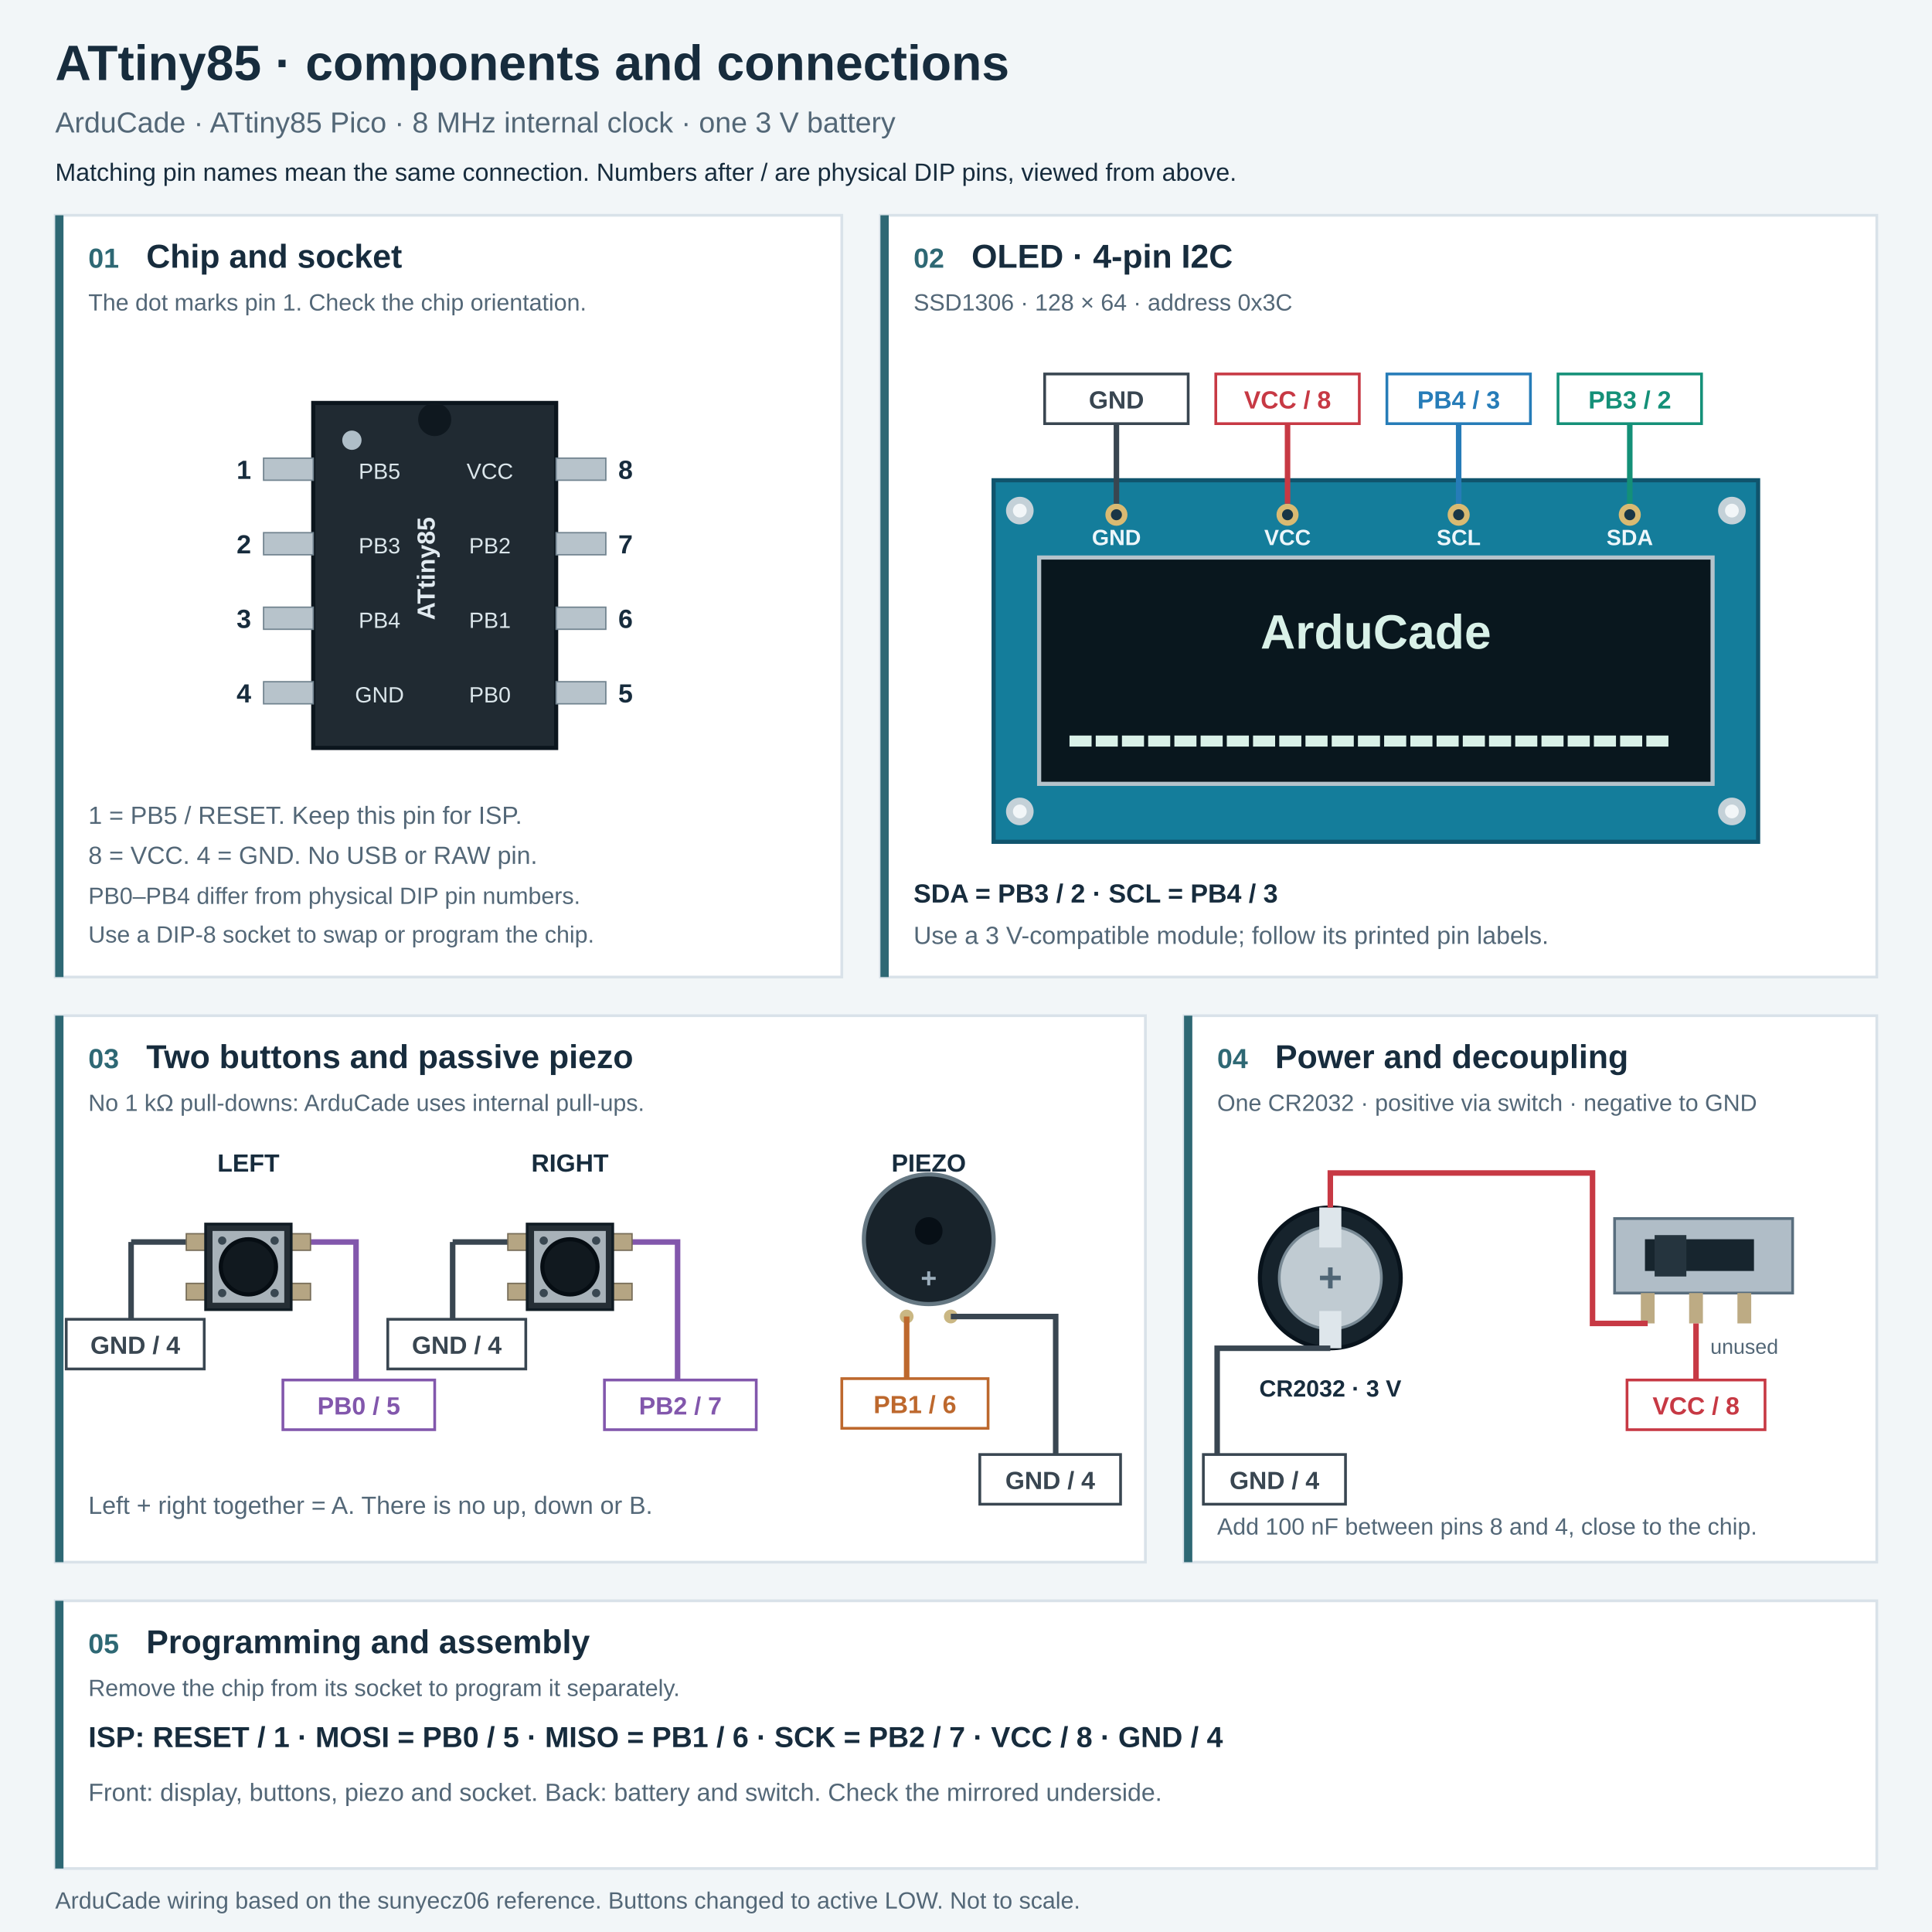
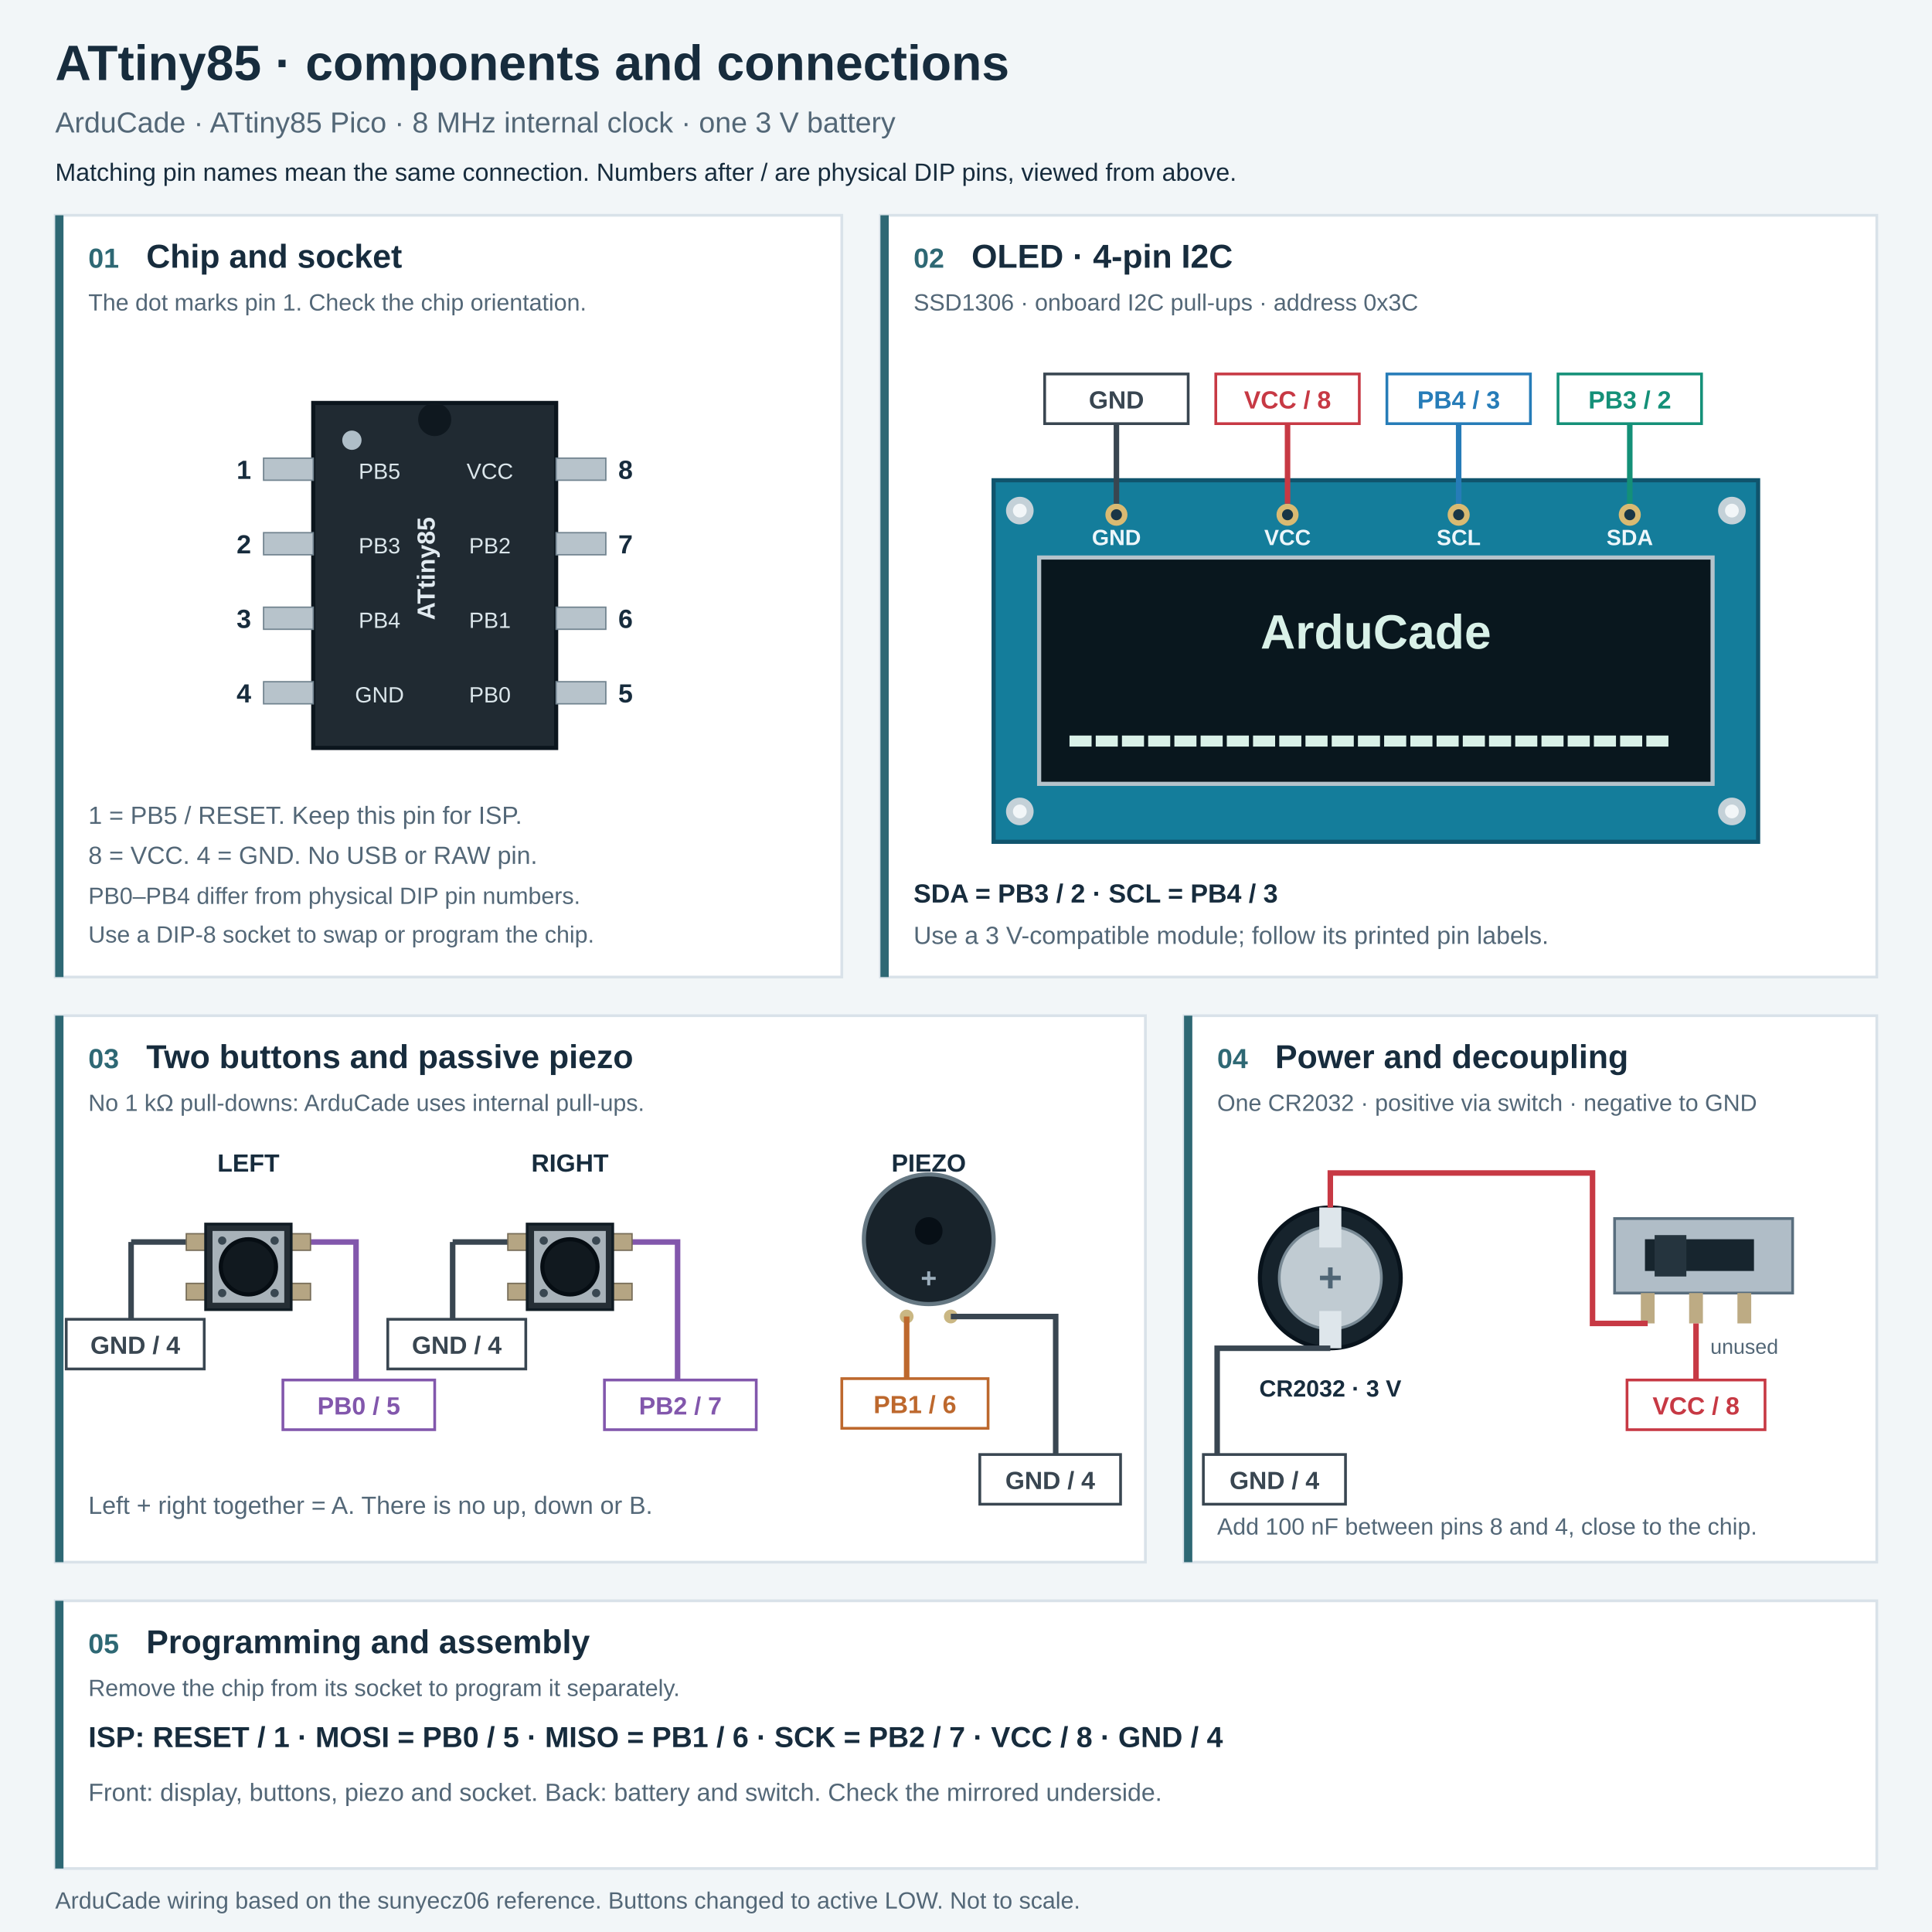
<svg xmlns="http://www.w3.org/2000/svg" width="1400" height="1400" viewBox="0 0 1400 1400" role="img" aria-labelledby="title desc">
  <rect x="0" y="0" width="1400" height="1400" fill="#f2f6f8" stroke="none" stroke-width="1" />
  <g font-family="Arial, Helvetica, sans-serif">
    <text x="40" y="58" font-size="36" fill="#172c3d" text-anchor="start" font-weight="700">ATtiny85 · components and connections</text>
    <text x="40" y="96" font-size="21" fill="#536777" text-anchor="start" font-weight="400">ArduCade · ATtiny85 Pico · 8 MHz internal clock · one 3 V battery</text>
    <text x="40" y="131" font-size="18" fill="#172c3d" text-anchor="start" font-weight="400">Matching pin names mean the same connection. Numbers after / are physical DIP pins, viewed from above.</text>
    <rect x="40" y="156" width="570" height="552" fill="#fff" stroke="#d9e2e9" stroke-width="2" />
    <rect x="40" y="156" width="6" height="552" fill="#2e6874" stroke="none" stroke-width="1" />
    <text x="64" y="194" font-size="20" fill="#2e6874" text-anchor="start" font-weight="700">01</text>
    <text x="106" y="194" font-size="24" fill="#172c3d" text-anchor="start" font-weight="700">Chip and socket</text>
    <text x="64" y="225" font-size="17" fill="#536777" text-anchor="start" font-weight="400">The dot marks pin 1. Check the chip orientation.</text>
    <rect x="227" y="292" width="176" height="250" fill="#202a32" stroke="#0b151d" stroke-width="3" />
    <circle cx="255" cy="319" r="7" fill="#afbec8" stroke="none" stroke-width="1" />
    <circle cx="315" cy="304" r="12" fill="#0f181f" stroke="none" stroke-width="1" />
    <text transform="translate(315 412) rotate(-90)" font-size="18" fill="#e1eaf0" text-anchor="middle" font-weight="700">ATtiny85</text>
    <rect x="191" y="332" width="36" height="16" fill="#b7c3cb" stroke="#728490" stroke-width="1" />
    <rect x="403" y="332" width="36" height="16" fill="#b7c3cb" stroke="#728490" stroke-width="1" />
    <text x="182" y="347" font-size="19" fill="#172c3d" text-anchor="end" font-weight="700">1</text>
    <text x="448" y="347" font-size="19" fill="#172c3d" text-anchor="start" font-weight="700">8</text>
    <text x="275" y="347" font-size="16" fill="#dbe6eb" text-anchor="middle" font-weight="400">PB5</text>
    <text x="355" y="347" font-size="16" fill="#dbe6eb" text-anchor="middle" font-weight="400">VCC</text>
    <rect x="191" y="386" width="36" height="16" fill="#b7c3cb" stroke="#728490" stroke-width="1" />
    <rect x="403" y="386" width="36" height="16" fill="#b7c3cb" stroke="#728490" stroke-width="1" />
    <text x="182" y="401" font-size="19" fill="#172c3d" text-anchor="end" font-weight="700">2</text>
    <text x="448" y="401" font-size="19" fill="#172c3d" text-anchor="start" font-weight="700">7</text>
    <text x="275" y="401" font-size="16" fill="#dbe6eb" text-anchor="middle" font-weight="400">PB3</text>
    <text x="355" y="401" font-size="16" fill="#dbe6eb" text-anchor="middle" font-weight="400">PB2</text>
    <rect x="191" y="440" width="36" height="16" fill="#b7c3cb" stroke="#728490" stroke-width="1" />
    <rect x="403" y="440" width="36" height="16" fill="#b7c3cb" stroke="#728490" stroke-width="1" />
    <text x="182" y="455" font-size="19" fill="#172c3d" text-anchor="end" font-weight="700">3</text>
    <text x="448" y="455" font-size="19" fill="#172c3d" text-anchor="start" font-weight="700">6</text>
    <text x="275" y="455" font-size="16" fill="#dbe6eb" text-anchor="middle" font-weight="400">PB4</text>
    <text x="355" y="455" font-size="16" fill="#dbe6eb" text-anchor="middle" font-weight="400">PB1</text>
    <rect x="191" y="494" width="36" height="16" fill="#b7c3cb" stroke="#728490" stroke-width="1" />
    <rect x="403" y="494" width="36" height="16" fill="#b7c3cb" stroke="#728490" stroke-width="1" />
    <text x="182" y="509" font-size="19" fill="#172c3d" text-anchor="end" font-weight="700">4</text>
    <text x="448" y="509" font-size="19" fill="#172c3d" text-anchor="start" font-weight="700">5</text>
    <text x="275" y="509" font-size="16" fill="#dbe6eb" text-anchor="middle" font-weight="400">GND</text>
    <text x="355" y="509" font-size="16" fill="#dbe6eb" text-anchor="middle" font-weight="400">PB0</text>
    <text x="64" y="597" font-size="18" fill="#536777" text-anchor="start" font-weight="400">1 = PB5 / RESET. Keep this pin for ISP.</text>
    <text x="64" y="626" font-size="18" fill="#536777" text-anchor="start" font-weight="400">8 = VCC. 4 = GND. No USB or RAW pin.</text>
    <text x="64" y="655" font-size="17" fill="#536777" text-anchor="start" font-weight="400">PB0–PB4 differ from physical DIP pin numbers.</text>
    <text x="64" y="683" font-size="17" fill="#536777" text-anchor="start" font-weight="400">Use a DIP-8 socket to swap or program the chip.</text>
    <rect x="638" y="156" width="722" height="552" fill="#fff" stroke="#d9e2e9" stroke-width="2" />
    <rect x="638" y="156" width="6" height="552" fill="#2e6874" stroke="none" stroke-width="1" />
    <text x="662" y="194" font-size="20" fill="#2e6874" text-anchor="start" font-weight="700">02</text>
    <text x="704" y="194" font-size="24" fill="#172c3d" text-anchor="start" font-weight="700">OLED · 4-pin I2C</text>
-     <text x="662" y="225" font-size="17" fill="#536777" text-anchor="start" font-weight="400">SSD1306 · 128 × 64 · address 0x3C</text>
+     <text x="662" y="225" font-size="17" fill="#536777" text-anchor="start" font-weight="400">SSD1306 · onboard I2C pull-ups · address 0x3C</text>
    <rect x="720" y="348" width="554" height="262" fill="#147d9b" stroke="#10546d" stroke-width="3" />
    <rect x="753" y="404" width="488" height="164" fill="#09171e" stroke="#b5c3cb" stroke-width="3" />
    <text x="997" y="470" font-size="35" fill="#d9f1e8" text-anchor="middle" font-weight="700">ArduCade</text>
    <circle cx="739" cy="370" r="10" fill="#c4d1d8" stroke="none" stroke-width="1" />
    <circle cx="739" cy="370" r="5" fill="#f2f6f8" stroke="none" stroke-width="1" />
    <circle cx="739" cy="588" r="10" fill="#c4d1d8" stroke="none" stroke-width="1" />
    <circle cx="739" cy="588" r="5" fill="#f2f6f8" stroke="none" stroke-width="1" />
    <circle cx="1255" cy="370" r="10" fill="#c4d1d8" stroke="none" stroke-width="1" />
    <circle cx="1255" cy="370" r="5" fill="#f2f6f8" stroke="none" stroke-width="1" />
    <circle cx="1255" cy="588" r="10" fill="#c4d1d8" stroke="none" stroke-width="1" />
    <circle cx="1255" cy="588" r="5" fill="#f2f6f8" stroke="none" stroke-width="1" />
    <rect x="775" y="533" width="16" height="8" fill="#d9f1e8" stroke="none" stroke-width="1" />
    <rect x="794" y="533" width="16" height="8" fill="#d9f1e8" stroke="none" stroke-width="1" />
    <rect x="813" y="533" width="16" height="8" fill="#d9f1e8" stroke="none" stroke-width="1" />
    <rect x="832" y="533" width="16" height="8" fill="#d9f1e8" stroke="none" stroke-width="1" />
    <rect x="851" y="533" width="16" height="8" fill="#d9f1e8" stroke="none" stroke-width="1" />
    <rect x="870" y="533" width="16" height="8" fill="#d9f1e8" stroke="none" stroke-width="1" />
    <rect x="889" y="533" width="16" height="8" fill="#d9f1e8" stroke="none" stroke-width="1" />
    <rect x="908" y="533" width="16" height="8" fill="#d9f1e8" stroke="none" stroke-width="1" />
    <rect x="927" y="533" width="16" height="8" fill="#d9f1e8" stroke="none" stroke-width="1" />
    <rect x="946" y="533" width="16" height="8" fill="#d9f1e8" stroke="none" stroke-width="1" />
    <rect x="965" y="533" width="16" height="8" fill="#d9f1e8" stroke="none" stroke-width="1" />
    <rect x="984" y="533" width="16" height="8" fill="#d9f1e8" stroke="none" stroke-width="1" />
    <rect x="1003" y="533" width="16" height="8" fill="#d9f1e8" stroke="none" stroke-width="1" />
    <rect x="1022" y="533" width="16" height="8" fill="#d9f1e8" stroke="none" stroke-width="1" />
    <rect x="1041" y="533" width="16" height="8" fill="#d9f1e8" stroke="none" stroke-width="1" />
    <rect x="1060" y="533" width="16" height="8" fill="#d9f1e8" stroke="none" stroke-width="1" />
    <rect x="1079" y="533" width="16" height="8" fill="#d9f1e8" stroke="none" stroke-width="1" />
    <rect x="1098" y="533" width="16" height="8" fill="#d9f1e8" stroke="none" stroke-width="1" />
    <rect x="1117" y="533" width="16" height="8" fill="#d9f1e8" stroke="none" stroke-width="1" />
    <rect x="1136" y="533" width="16" height="8" fill="#d9f1e8" stroke="none" stroke-width="1" />
    <rect x="1155" y="533" width="16" height="8" fill="#d9f1e8" stroke="none" stroke-width="1" />
    <rect x="1174" y="533" width="16" height="8" fill="#d9f1e8" stroke="none" stroke-width="1" />
    <rect x="1193" y="533" width="16" height="8" fill="#d9f1e8" stroke="none" stroke-width="1" />
    <circle cx="809" cy="373" r="8" fill="#d9ba72" stroke="none" stroke-width="1" />
    <circle cx="809" cy="373" r="4" fill="#193646" stroke="none" stroke-width="1" />
    <text x="809" y="395" font-size="16" fill="#edf6fa" text-anchor="middle" font-weight="700">GND</text>
    <path d="M809 365 L809 307" fill="none" stroke="#394651" stroke-width="4" stroke-linejoin="miter" />
    <rect x="757" y="271" width="104" height="36" fill="#fff" stroke="#394651" stroke-width="2" />
    <text x="809" y="296" font-size="18" fill="#394651" text-anchor="middle" font-weight="700">GND</text>
    <circle cx="933" cy="373" r="8" fill="#d9ba72" stroke="none" stroke-width="1" />
    <circle cx="933" cy="373" r="4" fill="#193646" stroke="none" stroke-width="1" />
    <text x="933" y="395" font-size="16" fill="#edf6fa" text-anchor="middle" font-weight="700">VCC</text>
    <path d="M933 365 L933 307" fill="none" stroke="#c73944" stroke-width="4" stroke-linejoin="miter" />
    <rect x="881" y="271" width="104" height="36" fill="#fff" stroke="#c73944" stroke-width="2" />
    <text x="933" y="296" font-size="18" fill="#c73944" text-anchor="middle" font-weight="700">VCC / 8</text>
    <circle cx="1057" cy="373" r="8" fill="#d9ba72" stroke="none" stroke-width="1" />
    <circle cx="1057" cy="373" r="4" fill="#193646" stroke="none" stroke-width="1" />
    <text x="1057" y="395" font-size="16" fill="#edf6fa" text-anchor="middle" font-weight="700">SCL</text>
    <path d="M1057 365 L1057 307" fill="none" stroke="#267cb8" stroke-width="4" stroke-linejoin="miter" />
    <rect x="1005" y="271" width="104" height="36" fill="#fff" stroke="#267cb8" stroke-width="2" />
    <text x="1057" y="296" font-size="18" fill="#267cb8" text-anchor="middle" font-weight="700">PB4 / 3</text>
    <circle cx="1181" cy="373" r="8" fill="#d9ba72" stroke="none" stroke-width="1" />
    <circle cx="1181" cy="373" r="4" fill="#193646" stroke="none" stroke-width="1" />
    <text x="1181" y="395" font-size="16" fill="#edf6fa" text-anchor="middle" font-weight="700">SDA</text>
    <path d="M1181 365 L1181 307" fill="none" stroke="#149078" stroke-width="4" stroke-linejoin="miter" />
    <rect x="1129" y="271" width="104" height="36" fill="#fff" stroke="#149078" stroke-width="2" />
    <text x="1181" y="296" font-size="18" fill="#149078" text-anchor="middle" font-weight="700">PB3 / 2</text>
    <text x="662" y="654" font-size="19" fill="#172c3d" text-anchor="start" font-weight="700">SDA = PB3 / 2 · SCL = PB4 / 3</text>
    <text x="662" y="684" font-size="18" fill="#536777" text-anchor="start" font-weight="400">Use a 3 V-compatible module; follow its printed pin labels.</text>
    <rect x="40" y="736" width="790" height="396" fill="#fff" stroke="#d9e2e9" stroke-width="2" />
    <rect x="40" y="736" width="6" height="396" fill="#2e6874" stroke="none" stroke-width="1" />
    <text x="64" y="774" font-size="20" fill="#2e6874" text-anchor="start" font-weight="700">03</text>
    <text x="106" y="774" font-size="24" fill="#172c3d" text-anchor="start" font-weight="700">Two buttons and passive piezo</text>
    <text x="64" y="805" font-size="17" fill="#536777" text-anchor="start" font-weight="400">No 1 kΩ pull-downs: ArduCade uses internal pull-ups.</text>
    <text x="180" y="849" font-size="18" fill="#172c3d" text-anchor="middle" font-weight="700">LEFT</text>
    <path d="M95 900 L142 900" fill="none" stroke="#394651" stroke-width="4" stroke-linejoin="miter" />
    <path d="M218 900 L258 900 L258 1000" fill="none" stroke="#8257ac" stroke-width="4" stroke-linejoin="miter" />
    <rect x="135" y="894" width="14" height="12" fill="#b5a583" stroke="#776d58" stroke-width="1" />
    <rect x="135" y="930" width="14" height="12" fill="#b5a583" stroke="#776d58" stroke-width="1" />
    <rect x="211" y="894" width="14" height="12" fill="#b5a583" stroke="#776d58" stroke-width="1" />
    <rect x="211" y="930" width="14" height="12" fill="#b5a583" stroke="#776d58" stroke-width="1" />
    <rect x="149" y="887" width="62" height="62" fill="#252e35" stroke="#111c24" stroke-width="2" />
    <rect x="154" y="892" width="52" height="52" fill="#a8b2b9" stroke="none" stroke-width="1" />
    <circle cx="180" cy="918" r="20" fill="#11191f" stroke="#060d13" stroke-width="3" />
    <circle cx="161" cy="899" r="3" fill="#394751" stroke="none" stroke-width="1" />
    <circle cx="161" cy="937" r="3" fill="#394751" stroke="none" stroke-width="1" />
    <circle cx="199" cy="899" r="3" fill="#394751" stroke="none" stroke-width="1" />
    <circle cx="199" cy="937" r="3" fill="#394751" stroke="none" stroke-width="1" />
    <rect x="48" y="956" width="100" height="36" fill="#fff" stroke="#394651" stroke-width="2" />
    <text x="98" y="981" font-size="18" fill="#394651" text-anchor="middle" font-weight="700">GND / 4</text>
    <path d="M95 900 L95 956" fill="none" stroke="#394651" stroke-width="4" stroke-linejoin="miter" />
    <rect x="205" y="1000" width="110" height="36" fill="#fff" stroke="#8257ac" stroke-width="2" />
    <text x="260" y="1025" font-size="18" fill="#8257ac" text-anchor="middle" font-weight="700">PB0 / 5</text>
    <text x="413" y="849" font-size="18" fill="#172c3d" text-anchor="middle" font-weight="700">RIGHT</text>
    <path d="M328 900 L375 900" fill="none" stroke="#394651" stroke-width="4" stroke-linejoin="miter" />
    <path d="M451 900 L491 900 L491 1000" fill="none" stroke="#8257ac" stroke-width="4" stroke-linejoin="miter" />
    <rect x="368" y="894" width="14" height="12" fill="#b5a583" stroke="#776d58" stroke-width="1" />
    <rect x="368" y="930" width="14" height="12" fill="#b5a583" stroke="#776d58" stroke-width="1" />
    <rect x="444" y="894" width="14" height="12" fill="#b5a583" stroke="#776d58" stroke-width="1" />
    <rect x="444" y="930" width="14" height="12" fill="#b5a583" stroke="#776d58" stroke-width="1" />
    <rect x="382" y="887" width="62" height="62" fill="#252e35" stroke="#111c24" stroke-width="2" />
    <rect x="387" y="892" width="52" height="52" fill="#a8b2b9" stroke="none" stroke-width="1" />
    <circle cx="413" cy="918" r="20" fill="#11191f" stroke="#060d13" stroke-width="3" />
    <circle cx="394" cy="899" r="3" fill="#394751" stroke="none" stroke-width="1" />
    <circle cx="394" cy="937" r="3" fill="#394751" stroke="none" stroke-width="1" />
    <circle cx="432" cy="899" r="3" fill="#394751" stroke="none" stroke-width="1" />
    <circle cx="432" cy="937" r="3" fill="#394751" stroke="none" stroke-width="1" />
    <rect x="281" y="956" width="100" height="36" fill="#fff" stroke="#394651" stroke-width="2" />
    <text x="331" y="981" font-size="18" fill="#394651" text-anchor="middle" font-weight="700">GND / 4</text>
    <path d="M328 900 L328 956" fill="none" stroke="#394651" stroke-width="4" stroke-linejoin="miter" />
    <rect x="438" y="1000" width="110" height="36" fill="#fff" stroke="#8257ac" stroke-width="2" />
    <text x="493" y="1025" font-size="18" fill="#8257ac" text-anchor="middle" font-weight="700">PB2 / 7</text>
    <circle cx="673" cy="898" r="47" fill="#18232b" stroke="#657782" stroke-width="3" />
    <circle cx="673" cy="892" r="10" fill="#070f16" stroke="none" stroke-width="1" />
    <text x="673" y="933" font-size="20" fill="#9dafbd" text-anchor="middle" font-weight="700">+</text>
    <text x="673" y="849" font-size="18" fill="#172c3d" text-anchor="middle" font-weight="700">PIEZO</text>
    <circle cx="657" cy="954" r="5" fill="#cab783" stroke="none" stroke-width="1" />
    <circle cx="689" cy="954" r="5" fill="#cab783" stroke="none" stroke-width="1" />
    <path d="M657 954 L657 999" fill="none" stroke="#bd682d" stroke-width="4" stroke-linejoin="miter" />
    <rect x="610" y="999" width="106" height="36" fill="#fff" stroke="#bd682d" stroke-width="2" />
    <text x="663" y="1024" font-size="18" fill="#bd682d" text-anchor="middle" font-weight="700">PB1 / 6</text>
    <path d="M689 954 L765 954 L765 1054" fill="none" stroke="#394651" stroke-width="4" stroke-linejoin="miter" />
    <rect x="710" y="1054" width="102" height="36" fill="#fff" stroke="#394651" stroke-width="2" />
    <text x="761" y="1079" font-size="18" fill="#394651" text-anchor="middle" font-weight="700">GND / 4</text>
    <text x="64" y="1097" font-size="18" fill="#536777" text-anchor="start" font-weight="400">Left + right together = A. There is no up, down or B.</text>
    <rect x="858" y="736" width="502" height="396" fill="#fff" stroke="#d9e2e9" stroke-width="2" />
    <rect x="858" y="736" width="6" height="396" fill="#2e6874" stroke="none" stroke-width="1" />
    <text x="882" y="774" font-size="20" fill="#2e6874" text-anchor="start" font-weight="700">04</text>
    <text x="924" y="774" font-size="24" fill="#172c3d" text-anchor="start" font-weight="700">Power and decoupling</text>
    <text x="882" y="805" font-size="17" fill="#536777" text-anchor="start" font-weight="400">One CR2032 · positive via switch · negative to GND</text>
    <circle cx="964" cy="926" r="51" fill="#16232c" stroke="#08131c" stroke-width="3" />
    <circle cx="964" cy="926" r="37" fill="#c0cbd2" stroke="#788994" stroke-width="2" />
    <rect x="956" y="875" width="16" height="29" fill="#dee6eb" stroke="none" stroke-width="1" />
    <rect x="956" y="950" width="16" height="27" fill="#dee6eb" stroke="none" stroke-width="1" />
    <text x="964" y="936" font-size="30" fill="#4f6575" text-anchor="middle" font-weight="700">+</text>
    <text x="964" y="1012" font-size="17" fill="#172c3d" text-anchor="middle" font-weight="700">CR2032 · 3 V</text>
    <rect x="1170" y="883" width="129" height="54" fill="#b0bdc7" stroke="#596e7e" stroke-width="2" />
    <rect x="1192" y="898" width="79" height="23" fill="#17252e" stroke="none" stroke-width="1" />
    <rect x="1199" y="895" width="23" height="30" fill="#25343e" stroke="none" stroke-width="1" />
    <rect x="1189" y="937" width="10" height="22" fill="#bdab84" stroke="none" stroke-width="1" />
    <rect x="1224" y="937" width="10" height="22" fill="#bdab84" stroke="none" stroke-width="1" />
    <rect x="1259" y="937" width="10" height="22" fill="#bdab84" stroke="none" stroke-width="1" />
    <path d="M964 875 L964 850 L1154 850 L1154 959 L1194 959" fill="none" stroke="#c73944" stroke-width="4" stroke-linejoin="miter" />
    <path d="M1229 959 L1229 1000" fill="none" stroke="#c73944" stroke-width="4" stroke-linejoin="miter" />
    <rect x="1179" y="1000" width="100" height="36" fill="#fff" stroke="#c73944" stroke-width="2" />
    <text x="1229" y="1025" font-size="18" fill="#c73944" text-anchor="middle" font-weight="700">VCC / 8</text>
    <path d="M964 977 L882 977 L882 1054" fill="none" stroke="#394651" stroke-width="4" stroke-linejoin="miter" />
    <rect x="872" y="1054" width="103" height="36" fill="#fff" stroke="#394651" stroke-width="2" />
    <text x="923.5" y="1079" font-size="18" fill="#394651" text-anchor="middle" font-weight="700">GND / 4</text>
    <text x="1264" y="981" font-size="15" fill="#536777" text-anchor="middle" font-weight="400">unused</text>
    <text x="882" y="1112" font-size="17" fill="#536777" text-anchor="start" font-weight="400">Add 100 nF between pins 8 and 4, close to the chip.</text>
    <rect x="40" y="1160" width="1320" height="194" fill="#fff" stroke="#d9e2e9" stroke-width="2" />
    <rect x="40" y="1160" width="6" height="194" fill="#2e6874" stroke="none" stroke-width="1" />
    <text x="64" y="1198" font-size="20" fill="#2e6874" text-anchor="start" font-weight="700">05</text>
    <text x="106" y="1198" font-size="24" fill="#172c3d" text-anchor="start" font-weight="700">Programming and assembly</text>
    <text x="64" y="1229" font-size="17" fill="#536777" text-anchor="start" font-weight="400">Remove the chip from its socket to program it separately.</text>
    <text x="64" y="1266" font-size="21" fill="#172c3d" text-anchor="start" font-weight="700">ISP: RESET / 1 · MOSI = PB0 / 5 · MISO = PB1 / 6 · SCK = PB2 / 7 · VCC / 8 · GND / 4</text>
    <text x="64" y="1305" font-size="18" fill="#536777" text-anchor="start" font-weight="400">Front: display, buttons, piezo and socket. Back: battery and switch. Check the mirrored underside.</text>
    <text x="40" y="1383" font-size="17" fill="#536777" text-anchor="start" font-weight="400">ArduCade wiring based on the sunyecz06 reference. Buttons changed to active LOW. Not to scale.</text>
  </g>
</svg>
